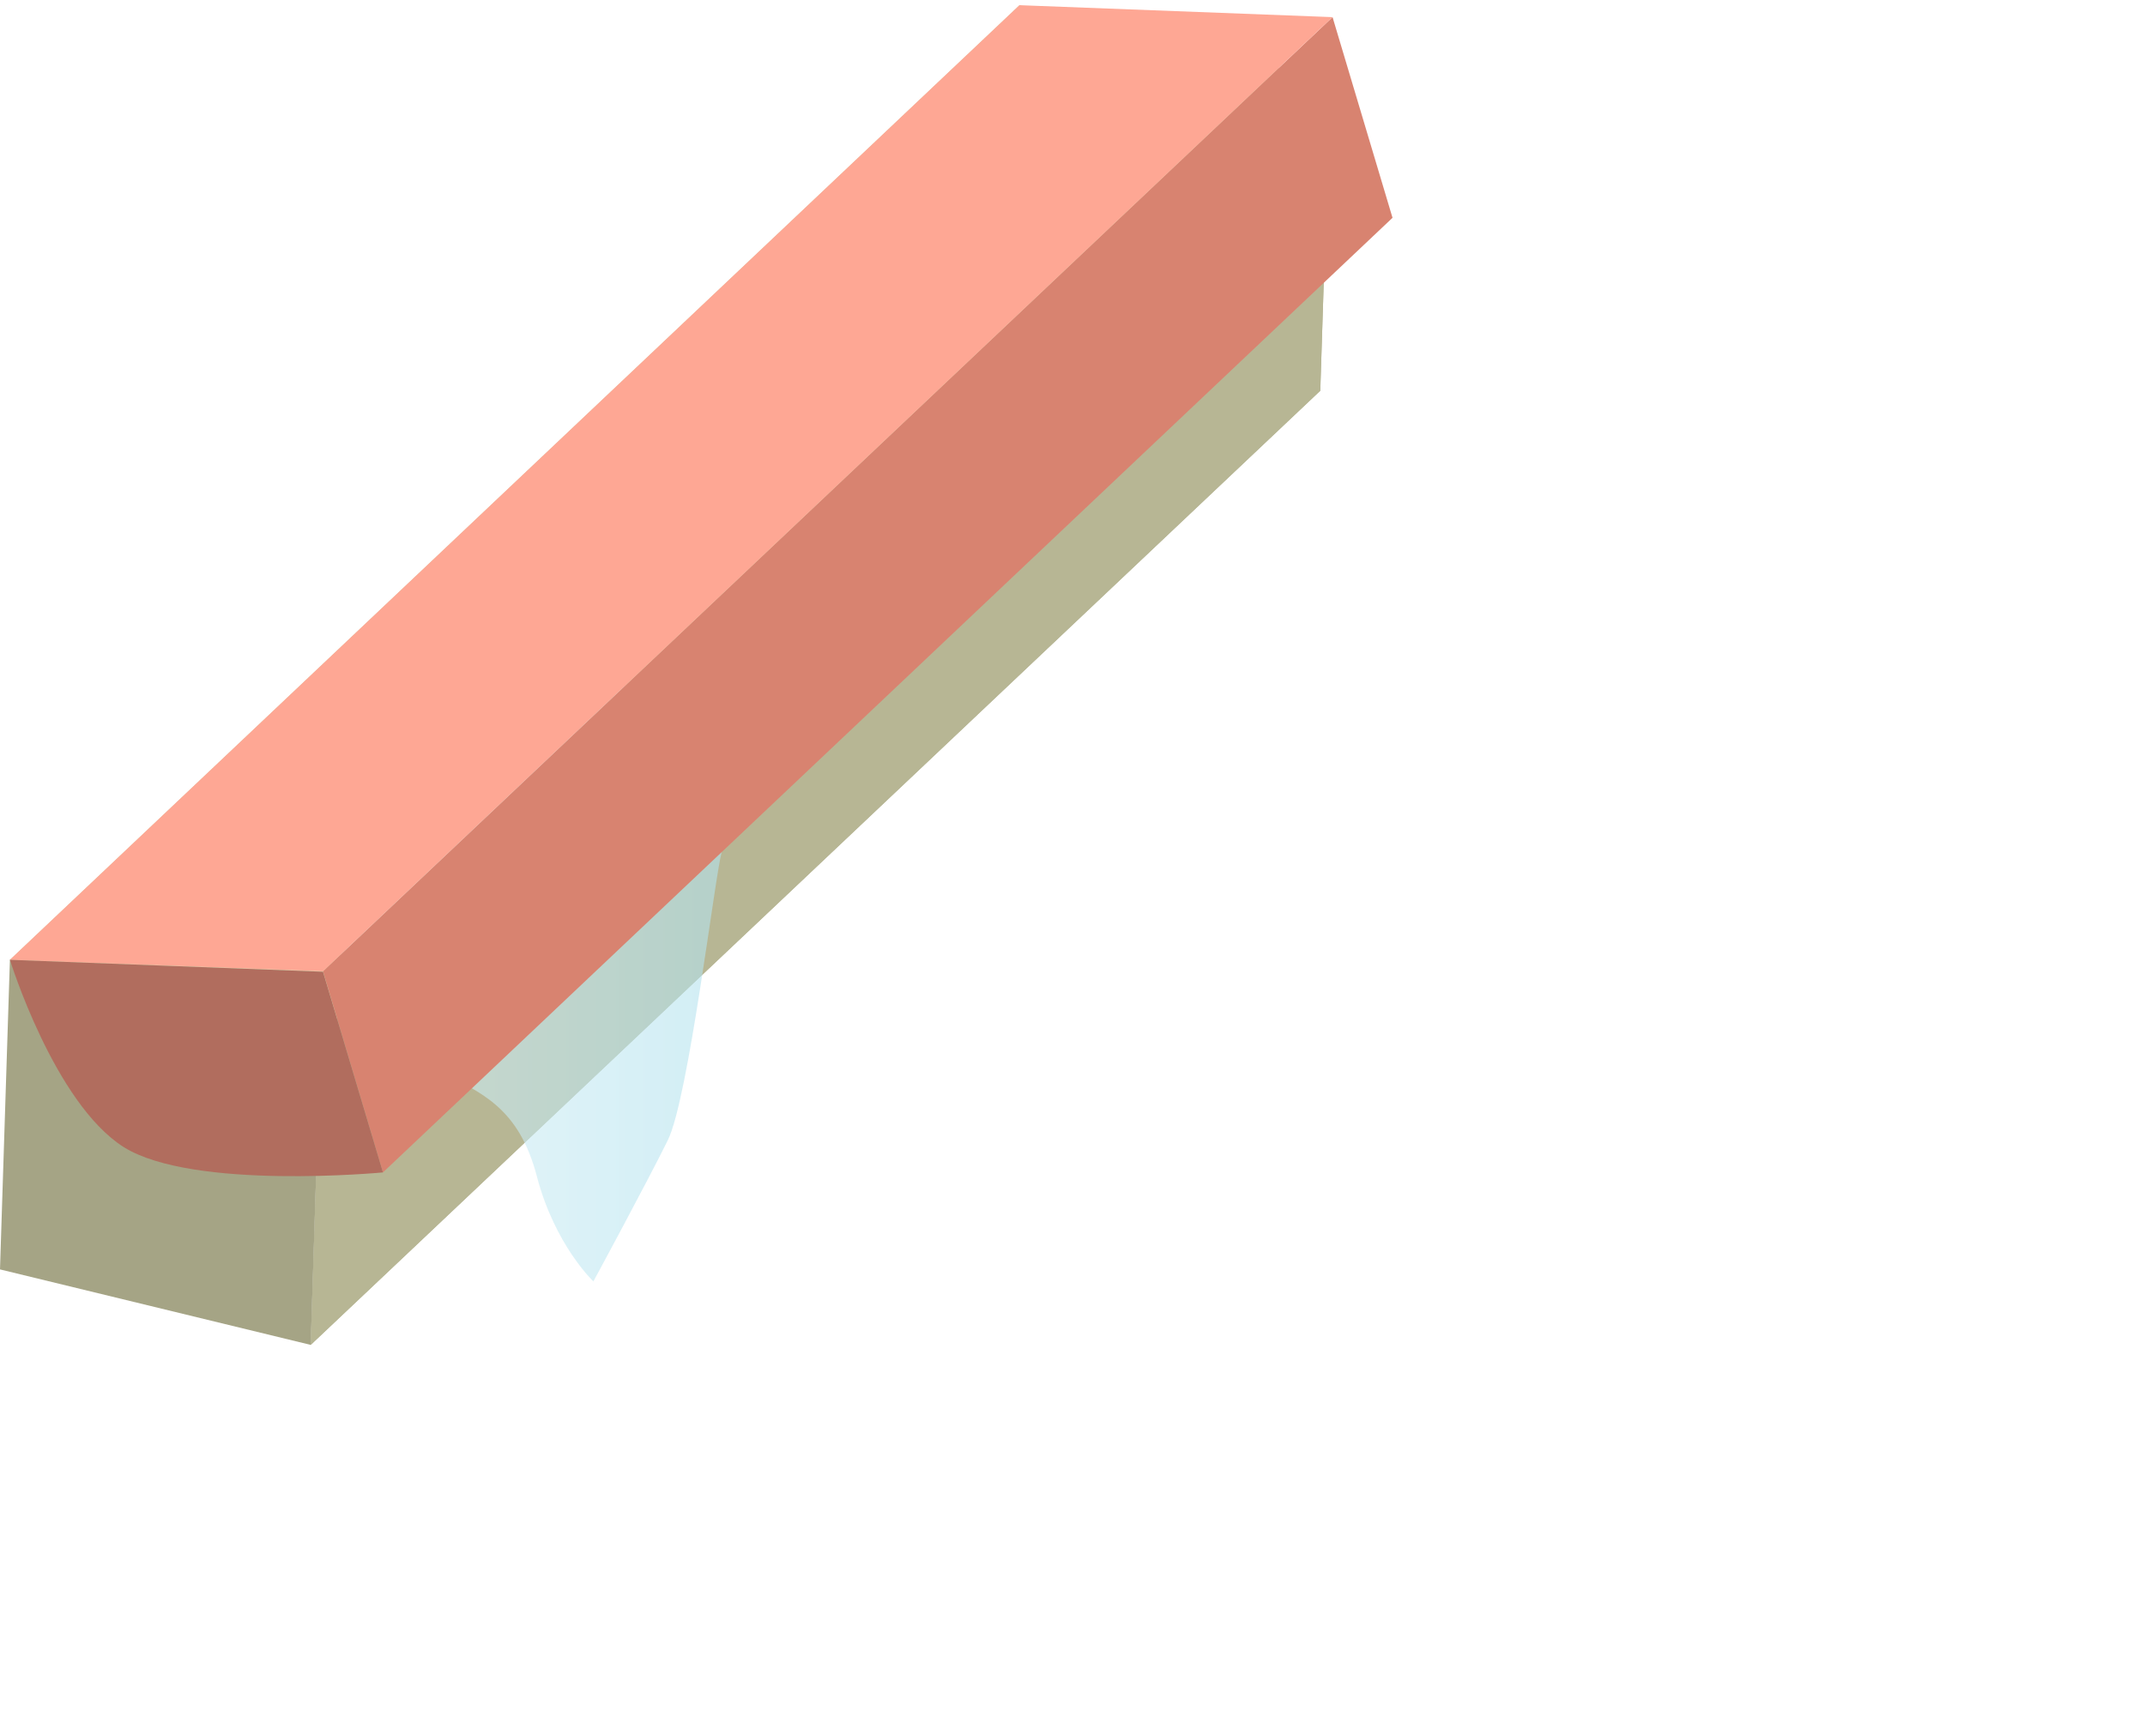
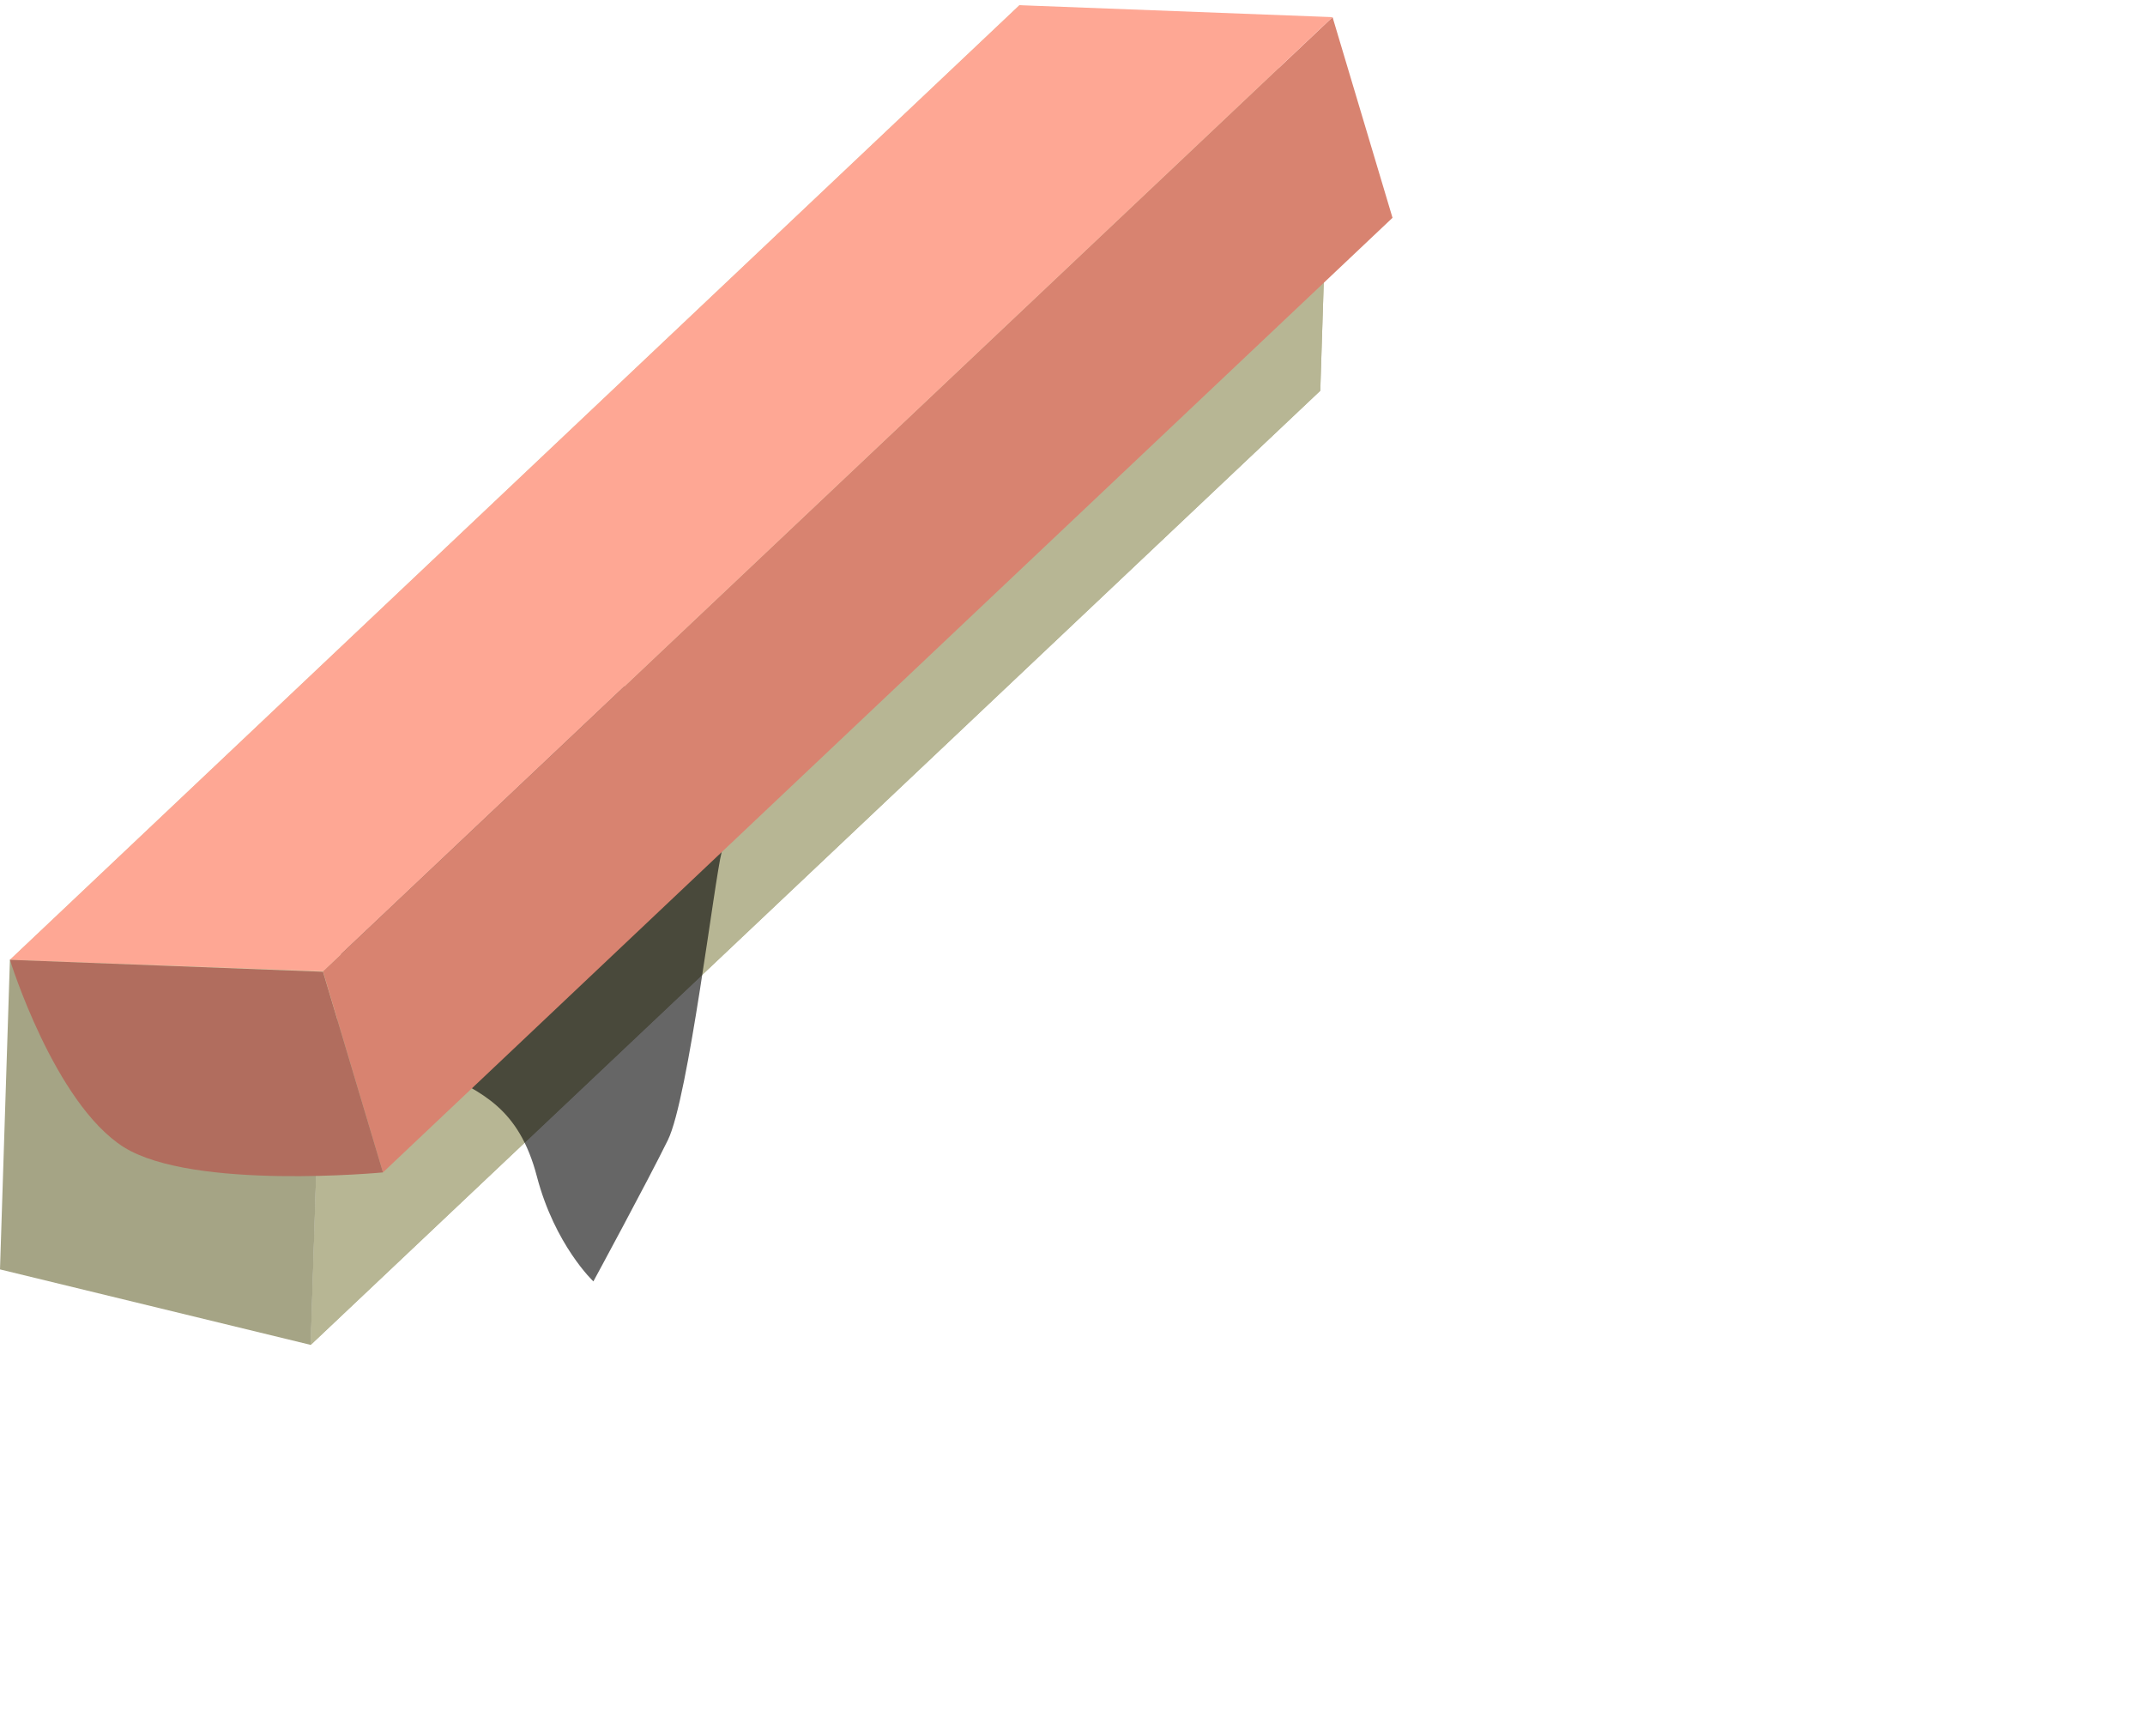
<svg xmlns="http://www.w3.org/2000/svg" width="309" height="250" viewBox="0 0 309 250" fill="none">
  <path d="M46.188 149.117L191.622 11.62L190.194 56.282L44.76 193.711L46.188 149.117Z" fill="#B7B694" />
  <path d="M46.188 149.117L191.622 11.62L190.194 56.282L44.76 193.711L46.188 149.117Z" fill="#B7B694" />
  <path d="M1.429 138.244L146.863 0.747L191.622 11.62L46.188 149.117L1.429 138.244Z" fill="#D5D3AC" />
  <path d="M46.188 149.117L44.759 193.71L0 182.837L1.428 138.244L46.188 149.117Z" fill="#A5A485" />
  <path opacity="0.6" d="M48 125.158C48 125.158 48.516 139.468 50.842 144.416C53.168 149.365 57.172 151.278 63.251 154.313C69.33 157.348 74.749 159.542 77.339 169.439C79.929 179.336 85.48 184.565 85.48 184.565C85.48 184.565 93.238 170.255 96.211 164.21C99.185 158.165 102.938 126.536 103.969 122.684C105 118.833 105 112.507 105 112.507C105 112.507 101.127 111.41 98.406 108.655C95.696 105.9 87.543 95.187 84.581 93.81C81.608 92.433 74.989 95.519 73.131 89.448C71.272 83.377 72.04 79.526 72.04 79.526L48 125.158Z" fill="url(#paint0_linear)" />
  <path d="M46.528 139.895L191.962 2.467L200.601 31.37L55.167 168.867L46.528 139.895Z" fill="#D88370" />
  <path d="M1.429 138.244L146.863 0.747L191.962 2.467L46.528 139.895L1.429 138.244Z" fill="#FEA794" />
  <path d="M1.429 138.244L46.528 139.964L55.167 168.867C55.167 168.867 27.822 171.483 17.822 165.22C7.823 158.889 1.429 138.244 1.429 138.244Z" fill="#B16D5E" />
  <defs>
    <linearGradient id="paint0_linear" x1="48.002" y1="132.029" x2="105.001" y2="132.029" gradientUnits="userSpaceOnUse">
-       <stop offset="0.006" stop-color="#DBF2F7" />
-       <stop offset="1" stop-color="#B3E2EE" />
+       <stop offset="0.006" stopColor="#DBF2F7" />
+       <stop offset="1" stopColor="#B3E2EE" />
    </linearGradient>
  </defs>
</svg>
